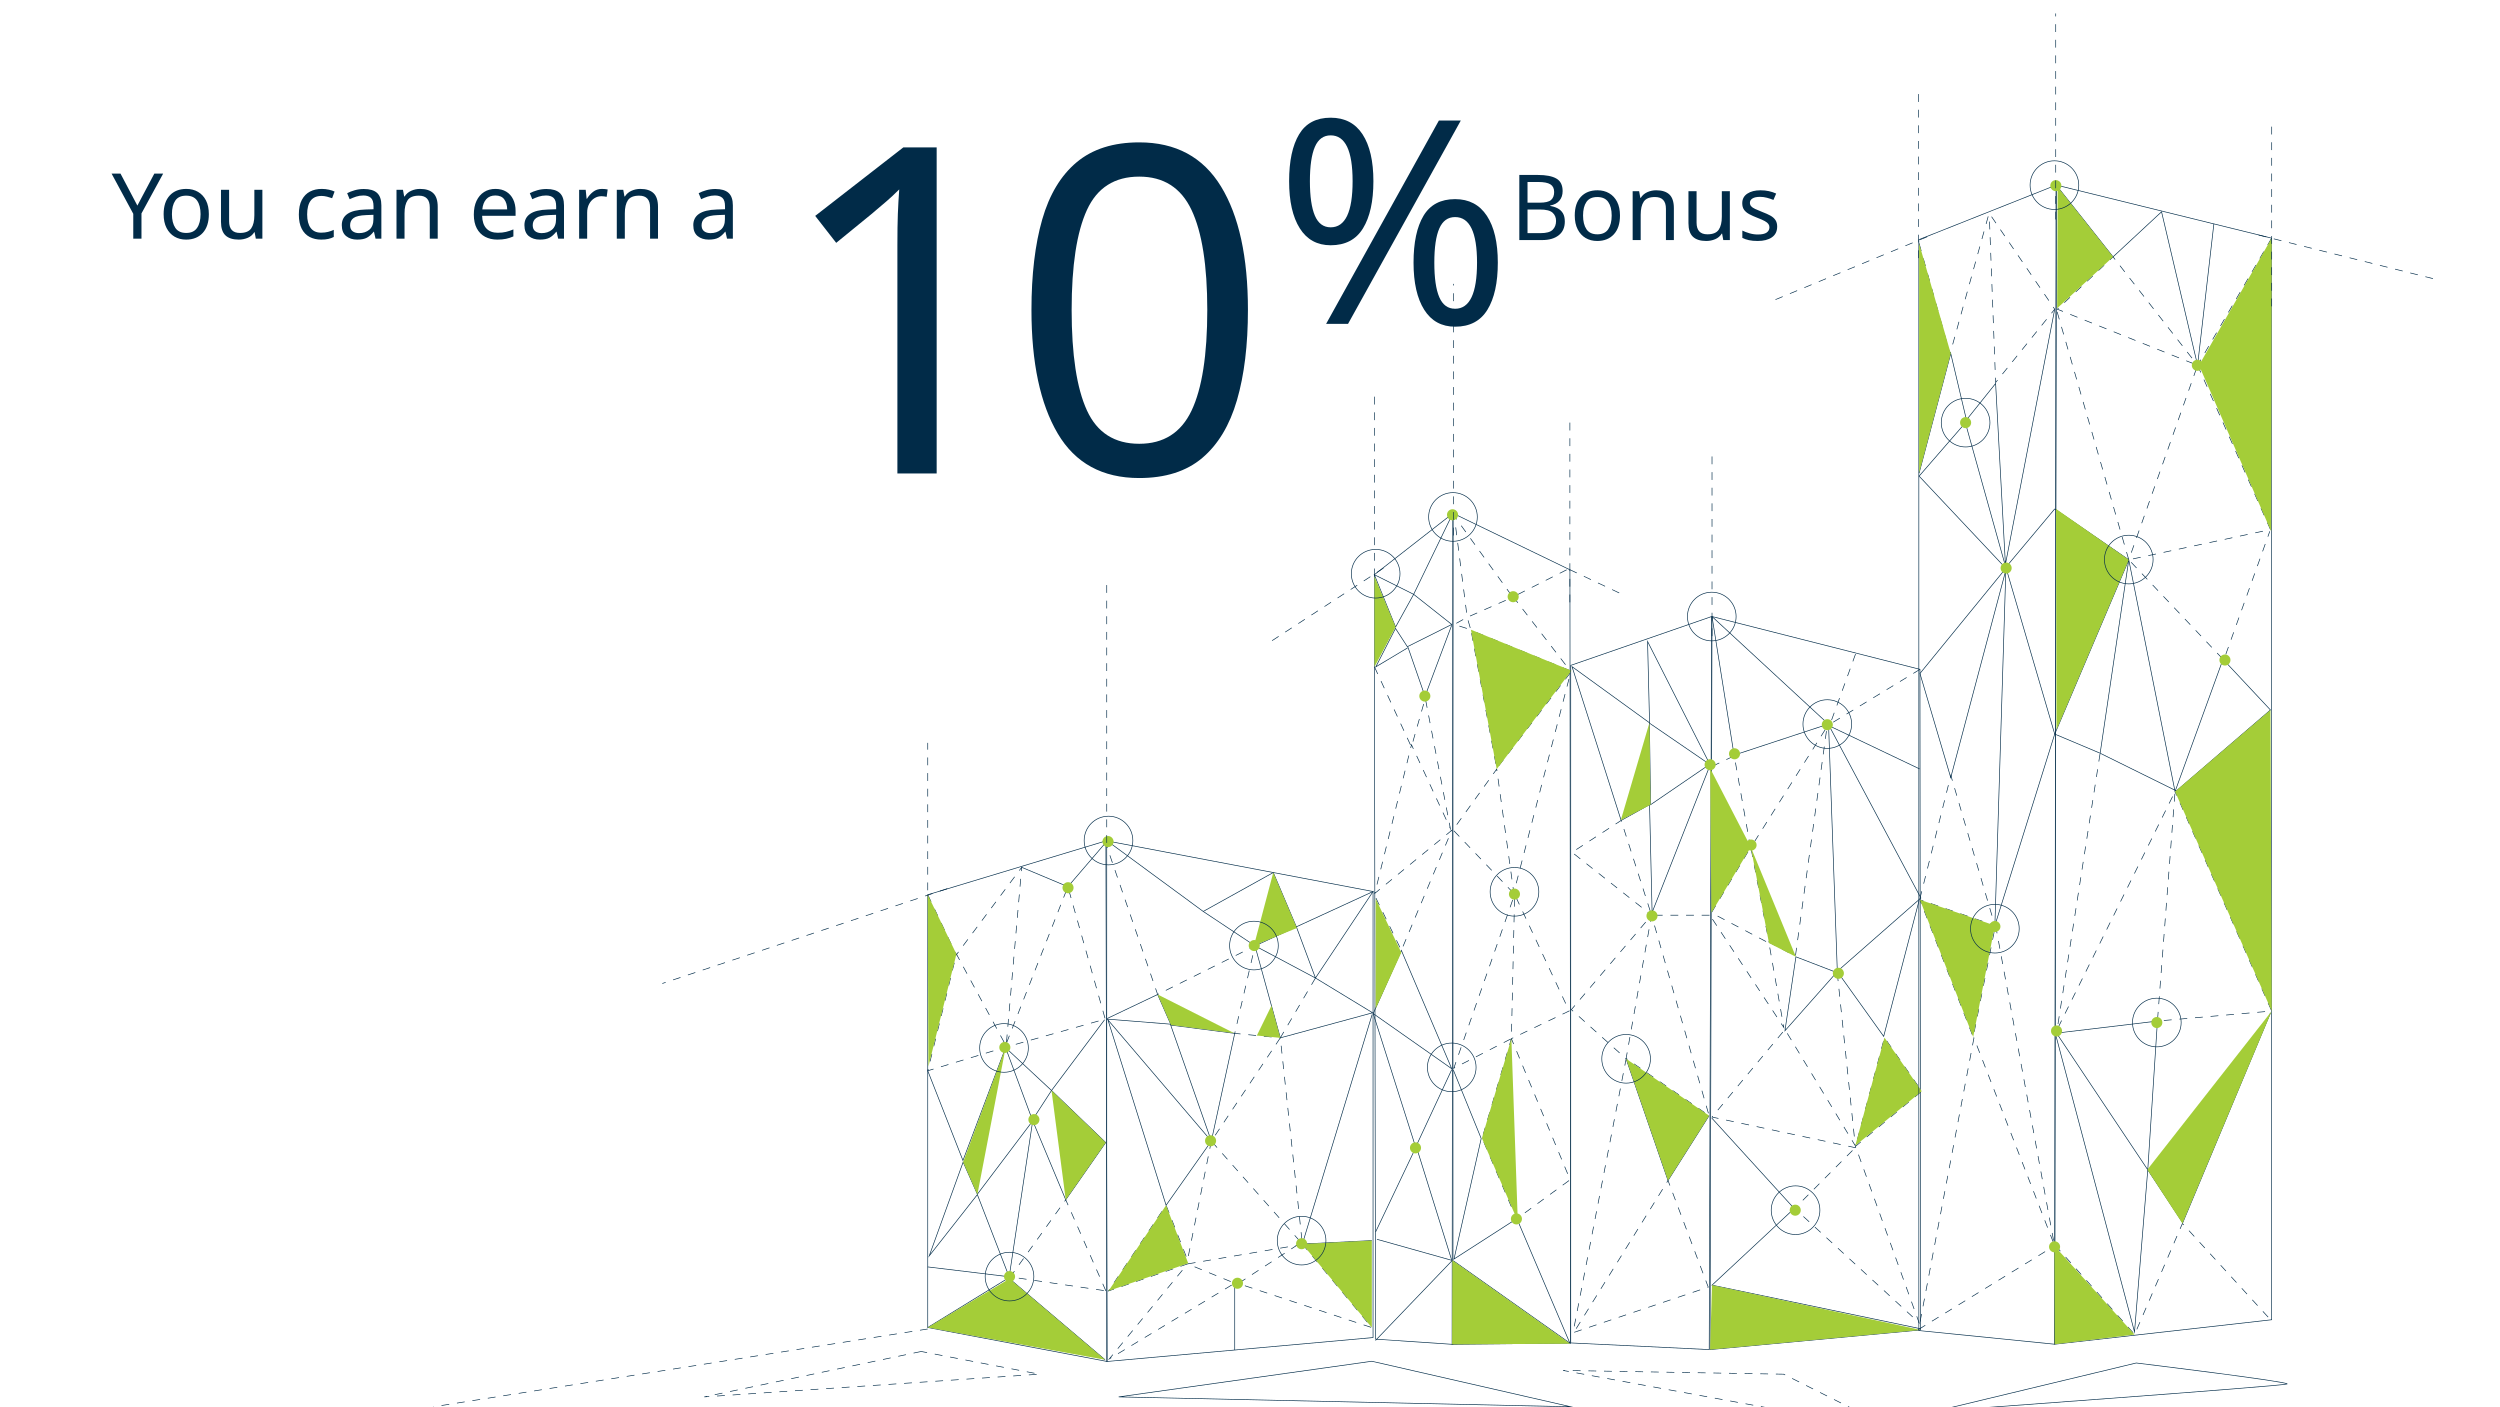
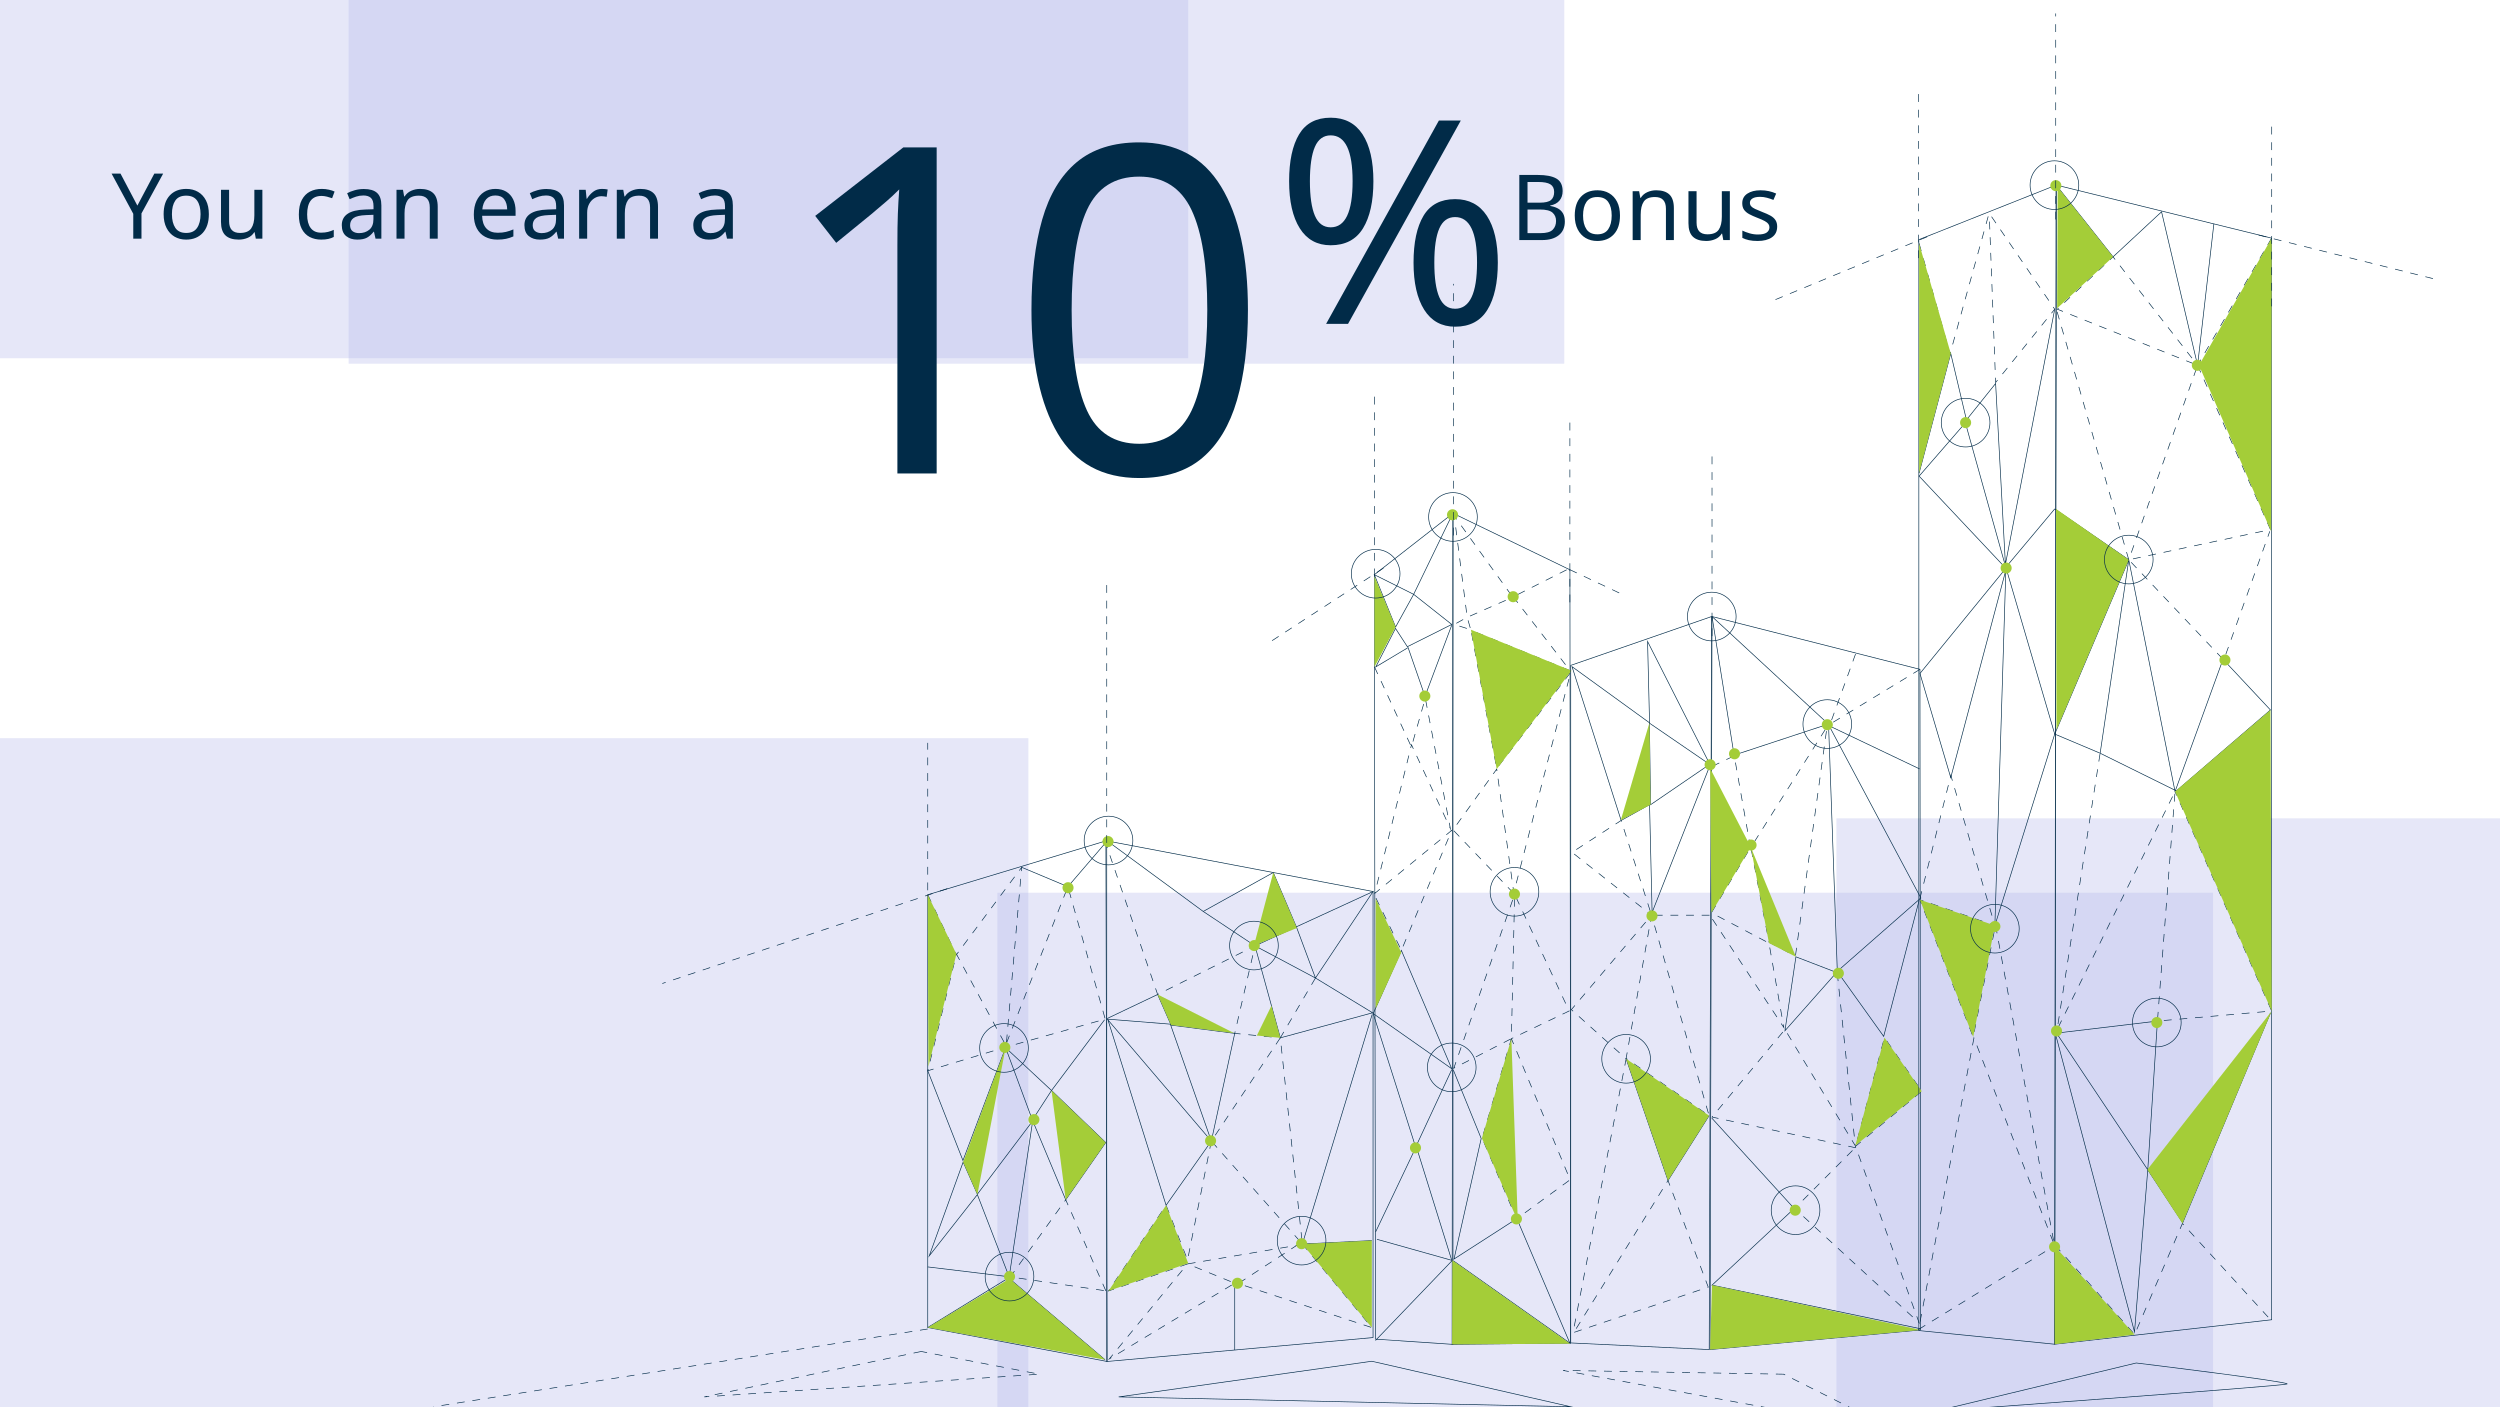
<svg xmlns="http://www.w3.org/2000/svg" xmlns:xlink="http://www.w3.org/1999/xlink" version="1.1" id="barGraphSvg" x="0px" y="0px" width="3840px" height="2160px" viewBox="0 0 3840 2160" enable-background="new 0 0 3840 2160" xml:space="preserve">
  <g id="_x2D_.contentScene-">
+     <g id="_x2D_.contForPoint-" opacity="0.3">
+       <g id="_x2D_.moveElements-_2_">
+         <g>
+           <g>
+             <rect id="_x2D_.contForPointB-_3_" x="2820.7" y="1256.95" opacity="0.33" fill="#0010B9" width="2038.6" height="1112.56" />
+             <rect id="_x2D_.contForPointB-_4_" x="-362.38" y="1133.79" opacity="0.33" fill="#0010B9" width="1941.97" height="1059.83" />
+             <rect id="_x2D_.contForPointB-_2_" x="-332.61" y="-627.31" opacity="0.33" fill="#0010B9" width="2157.7" height="1177.56" />
+             <rect id="_x2D_.contForPointB-_1_" x="1531.94" y="1371.23" opacity="0.33" fill="#0010B9" width="1867.28" height="1019.07" />
+             <rect id="_x2D_.contForPointB-_5_" x="535.42" y="-460.39" opacity="0.33" fill="#0010B9" width="1867.28" height="1019.07" />
+             <rect x="3.04" fill="none" width="3836.96" height="2158.11" />
+           </g>
+         </g>
+       </g>
+     </g>
    <g id="_x2D_.moveElements-">
      <g>
        <g>
          <g>
            <polygon fill="none" stroke="#012B48" stroke-miterlimit="10" points="1425.02,2039.04 1425.02,1374.32 1698.64,1291.59        1700.64,2091.25      " />
            <polygon fill="none" stroke="#012B48" stroke-miterlimit="10" points="2109,1369.38 1699.96,1291.59 1699.96,2091.25        2109,2054.49      " />
            <polyline fill="none" stroke="#012B48" stroke-miterlimit="10" stroke-dasharray="12" points="1425.02,1374.32        1468.81,1466.72 1569.33,1332.19 1545.45,1606.63 1469.06,1465.46 1425.02,1644.7 1543.36,1608.83 1697.64,1565.35        1640.25,1361.95 1543.36,1608.83      " />
            <polyline fill="none" stroke="#012B48" stroke-miterlimit="10" points="1700.64,1291.59 1640.25,1361.95 1569.33,1332.19             " />
            <polyline fill="none" stroke="#012B48" stroke-miterlimit="10" points="1425.02,1644.7 1479.11,1782.57 1544.6,1609.27        1586.25,1721.68 1501.23,1834.27 1479.4,1784.91 1427.3,1929.04 1501.23,1834.91 1550.08,1961.32 1586.25,1721.61        1636.96,1842.87 1698.36,1754.95 1615.13,1675.02 1585.85,1720.19      " />
            <polyline fill="none" stroke="#012B48" stroke-miterlimit="10" points="1544.6,1609.27 1615.13,1675.02 1696.64,1566.35             " />
            <polyline fill="none" stroke="#012B48" stroke-miterlimit="10" stroke-dasharray="12" points="1698.66,1982.86        1636.96,1842.87 1551.83,1961.32 1699.66,1982.86      " />
            <polyline fill="none" stroke="#012B48" stroke-miterlimit="10" points="1425.02,1945.99 1551.6,1961.32 1425.02,2039.04             " />
            <line fill="none" stroke="#012B48" stroke-miterlimit="10" x1="1550.6" y1="1964.11" x2="1697.36" y2="2088.58" />
            <polyline fill="none" stroke="#012B48" stroke-miterlimit="10" points="1700.64,1291.59 1848.12,1399.97 1927.68,1452.83        2109,1369.38 2020.55,1502.23 2108.28,1555.63 1966.55,1594.14 1927.68,1452.83 2020.55,1502.23 1991.94,1425.45        1955.72,1340.23      " />
            <polyline fill="none" stroke="#012B48" stroke-miterlimit="10" stroke-dasharray="12" points="2020.55,1502.23        1966.55,1594.14 1896.55,1587.27 1927.68,1452.83 1778.13,1527.51 1698.65,1295.97      " />
            <polyline fill="none" stroke="#012B48" stroke-miterlimit="10" points="1700.74,1564.35 1778.13,1527.51 1798.81,1574.61        1896.55,1587.27 1860.61,1752.7 1797.66,1573.1 1700.74,1565.35 1860.61,1752.7 1791.11,1851.29 1701.74,1566.35      " />
            <polyline fill="none" stroke="#012B48" stroke-miterlimit="10" stroke-dasharray="12" points="1966.55,1594.14 1860.61,1752.7        2000.42,1910.8 1966.55,1594.14      " />
            <polyline fill="none" stroke="#012B48" stroke-miterlimit="10" points="2107.58,1558.35 2000.42,1910.8 2107.13,1905.51             " />
            <polyline fill="none" stroke="#012B48" stroke-miterlimit="10" stroke-dasharray="12" points="1860.61,1752.7 1824.08,1935.38        1791.11,1851.29 1702.66,1982.86 1824.08,1941.38 1703.96,2087.25 1896.55,1971 1824.08,1941.38 1991.83,1912.86        1901.92,1971.54 2107.13,2039.19 2000.42,1910.8      " />
            <line fill="none" stroke="#012B48" stroke-miterlimit="10" x1="1896.55" y1="2073.58" x2="1896.55" y2="1971" />
            <line fill="none" stroke="#012B48" stroke-miterlimit="10" x1="1955.72" y1="1340.23" x2="1848.12" y2="1399.97" />
          </g>
          <g>
            <polygon fill="#A4CD38" points="1952.96,1544.74 1930.52,1590.6 1966.55,1594.14      " />
            <polygon fill="#A4CD38" points="2107.13,1905.51 2000.42,1910.8 2107.13,2039.19      " />
            <polygon fill="#A4CD38" points="1778.13,1527.51 1798.65,1574.37 1895.69,1586.91      " />
            <polygon fill="#A4CD38" points="1955.72,1340.23 1926.07,1452.37 1991.94,1425.45      " />
            <polygon fill="#A4CD38" points="1791.11,1851.29 1702.66,1982.86 1825.08,1940.38      " />
            <polygon fill="#A4CD38" points="1550.6,1964.11 1425.02,2039.04 1697.36,2088.58      " />
            <polygon fill="#A4CD38" points="1615.13,1675.02 1636.96,1842.87 1698.36,1754.95      " />
            <polygon fill="#A4CD38" points="1544.6,1609.27 1479.4,1784.91 1501.23,1834.91      " />
            <polygon fill="#A4CD38" points="1425.02,1374.32 1426.02,1638.27 1469.06,1465.46      " />
          </g>
          <g>
            <circle fill="#A4CD38" cx="1926.52" cy="1452.37" r="8.5" />
            <circle fill="#A4CD38" cx="1859.44" cy="1752.24" r="8.5" />
            <circle fill="#A4CD38" cx="1543.43" cy="1608.82" r="8.5" />
            <circle fill="#A4CD38" cx="1588.1" cy="1719.76" r="8.5" />
            <circle fill="#A4CD38" cx="1640.5" cy="1363.53" r="8.5" />
            <circle fill="#A4CD38" cx="1701.9" cy="1292.64" r="8.5" />
            <circle fill="#A4CD38" cx="1999.26" cy="1910.35" r="8.5" />
            <circle fill="#A4CD38" cx="1900.76" cy="1971.08" r="8.5" />
            <circle fill="#A4CD38" cx="1550.66" cy="1960.86" r="8.5" />
            <g>
              <defs>
                <path id="SVGID_1_" d="M1700.46,1294.63h-1v-12h1V1294.63z M1700.46,1270.63h-1v-12h1V1270.63z M1700.46,1246.63h-1v-12h1         V1246.63z M1700.46,1222.63h-1v-12h1V1222.63z M1700.46,1198.63h-1v-12h1V1198.63z M1700.46,1174.63h-1v-12h1V1174.63z          M1700.46,1150.63h-1v-12h1V1150.63z M1700.46,1126.63h-1v-12h1V1126.63z M1700.46,1102.63h-1v-12h1V1102.63z          M1700.46,1078.63h-1v-12h1V1078.63z M1700.46,1054.63h-1v-12h1V1054.63z M1700.46,1030.63h-1v-12h1V1030.63z          M1700.46,1006.63h-1v-12h1V1006.63z M1700.46,982.63h-1v-12h1V982.63z M1700.46,958.63h-1v-12h1V958.63z M1700.46,934.63h-1         v-12h1V934.63z M1700.46,910.63h-1v-12h1V910.63z" />
              </defs>
              <clipPath id="SVGID_2_">
                <use xlink:href="#SVGID_1_" overflow="visible" />
              </clipPath>
              <line id="_x2D_.elLine-_12_" clip-path="url(#SVGID_2_)" fill="none" stroke="#012B48" stroke-width="3" stroke-miterlimit="10" stroke-dasharray="12" x1="1699.96" y1="1294.63" x2="1699.96" y2="898.19" />
            </g>
            <g>
              <defs>
                <path id="SVGID_3_" d="M1017.46,1511.12l-0.32-0.95l5.17-1.72l0.32,0.95L1017.46,1511.12z M1034.01,1505.61l-0.32-0.95         l11.39-3.79l0.32,0.95L1034.01,1505.61z M1056.78,1498.03l-0.32-0.95l11.39-3.79l0.32,0.95L1056.78,1498.03z          M1079.55,1490.45l-0.32-0.95l11.39-3.79l0.32,0.95L1079.55,1490.45z M1102.32,1482.87l-0.32-0.95l11.39-3.79l0.32,0.95         L1102.32,1482.87z M1125.1,1475.29l-0.32-0.95l11.39-3.79l0.32,0.95L1125.1,1475.29z M1147.87,1467.71l-0.32-0.95l11.39-3.79         l0.32,0.95L1147.87,1467.71z M1170.64,1460.13l-0.32-0.95l11.39-3.79l0.32,0.95L1170.64,1460.13z M1193.41,1452.55         l-0.32-0.95l11.39-3.79l0.32,0.95L1193.41,1452.55z M1216.18,1444.97l-0.32-0.95l11.39-3.79l0.32,0.95L1216.18,1444.97z          M1238.95,1437.39l-0.32-0.95l11.39-3.79l0.32,0.95L1238.95,1437.39z M1261.73,1429.81l-0.32-0.95l11.39-3.79l0.32,0.95         L1261.73,1429.81z M1284.5,1422.23l-0.32-0.95l11.39-3.79l0.32,0.95L1284.5,1422.23z M1307.27,1414.65l-0.32-0.95l11.39-3.79         l0.32,0.95L1307.27,1414.65z M1330.04,1407.07l-0.32-0.95l11.39-3.79l0.32,0.95L1330.04,1407.07z M1352.81,1399.49         l-0.32-0.95l11.39-3.79l0.32,0.95L1352.81,1399.49z M1375.58,1391.91l-0.32-0.95l11.39-3.79l0.32,0.95L1375.58,1391.91z          M1398.35,1384.33l-0.32-0.95l11.39-3.79l0.32,0.95L1398.35,1384.33z M1421.13,1376.75l-0.32-0.95l11.39-3.79l0.32,0.95         L1421.13,1376.75z M1443.9,1369.17l-0.32-0.95l11.39-3.79l0.32,0.95L1443.9,1369.17z" />
              </defs>
              <clipPath id="SVGID_4_">
                <use xlink:href="#SVGID_3_" overflow="visible" />
              </clipPath>
              <line id="_x2D_.elLine-_13_" clip-path="url(#SVGID_4_)" fill="none" stroke="#012B48" stroke-width="3" stroke-miterlimit="10" stroke-dasharray="12" x1="1455.13" y1="1364.9" x2="1017.3" y2="1510.64" />
            </g>
            <g>
              <defs>
                <path id="SVGID_5_" d="M1425.52,1367.47h-1v-12h1V1367.47z M1425.52,1343.47h-1v-12h1V1343.47z M1425.52,1319.47h-1v-12h1         V1319.47z M1425.52,1295.47h-1v-12h1V1295.47z M1425.52,1271.47h-1v-12h1V1271.47z M1425.52,1247.47h-1v-12h1V1247.47z          M1425.52,1223.47h-1v-12h1V1223.47z M1425.52,1199.47h-1v-12h1V1199.47z M1425.52,1175.47h-1v-12h1V1175.47z          M1425.52,1151.47h-1v-10.45h1V1151.47z" />
              </defs>
              <clipPath id="SVGID_6_">
                <use xlink:href="#SVGID_5_" overflow="visible" />
              </clipPath>
              <line id="_x2D_.elLine-_31_" clip-path="url(#SVGID_6_)" fill="none" stroke="#012B48" stroke-width="3" stroke-miterlimit="10" stroke-dasharray="12" x1="1425.02" y1="1367.47" x2="1425.02" y2="1141.02" />
            </g>
          </g>
          <g>
            <circle id="_x2D_.elCircle-_6_" fill="none" stroke="#012B48" stroke-miterlimit="10" cx="1702.66" cy="1291.07" r="37.37" />
            <circle id="_x2D_.elCircle-_5_" fill="none" stroke="#012B48" stroke-miterlimit="10" cx="1542.16" cy="1609.66" r="37.37" />
            <circle id="_x2D_.elCircle-_4_" fill="none" stroke="#012B48" stroke-miterlimit="10" cx="1550.6" cy="1960.86" r="37.37" />
            <circle id="_x2D_.elCircle-_3_" fill="none" stroke="#012B48" stroke-miterlimit="10" cx="1999.26" cy="1905.6" r="37.37" />
            <circle id="_x2D_.elCircle-" fill="none" stroke="#012B48" stroke-miterlimit="10" cx="1926.07" cy="1452.37" r="37.37" />
          </g>
          <rect fill="none" width="3840" height="2160" />
        </g>
      </g>
      <g>
        <g>
          <g>
            <polygon fill="none" stroke="#012B48" stroke-miterlimit="10" points="2110.96,882.73 2112.77,2056.95 2231.77,2064.95        2231.77,788.41      " />
            <polygon fill="none" stroke="#012B48" stroke-miterlimit="10" points="2411.41,875.2 2231.77,788.41 2230.43,2064.95        2412.54,2062.95      " />
            <polyline fill="none" stroke="#012B48" stroke-miterlimit="10" points="2228.88,794.06 2171.37,912.9 2110.96,882.73        2143.6,963.16 2171.37,912.9 2229.88,959.16 2161.69,993.33 2143.45,965.2 2113.18,1024.35 2162.83,994.67 2188.81,1069.56        2229.88,960.16      " />
            <polyline fill="none" stroke="#012B48" stroke-miterlimit="10" stroke-dasharray="12" points="2111.18,1024.35        2167.92,1147.29 2189.25,1072.52 2227.77,1272.66 2168.04,1143.92 2111.7,1372.18 2229.88,1275.41 2152.49,1459.8        2111.72,1375.93      " />
            <polyline fill="none" stroke="#012B48" stroke-miterlimit="10" points="2109.24,1556.86 2152.49,1459.8 2229.88,1641.58        2109.24,1556.86 2174.45,1761.97 2229.88,1642.92      " />
            <polyline fill="none" stroke="#012B48" stroke-miterlimit="10" points="2113.03,1892.05 2175.37,1761.01 2229.88,1935.86        2115.03,1903.58      " />
            <line fill="none" stroke="#012B48" stroke-miterlimit="10" x1="2230.88" y1="1935.86" x2="2112.77" y2="2058.95" />
            <polyline fill="none" stroke="#012B48" stroke-miterlimit="10" stroke-dasharray="12" points="2406.41,875.2 2323.48,917.05        2233.76,792.56 2253.6,948.2 2324.48,916.95 2411.73,1030.2 2259.34,968.05 2253.6,948.2 2233.66,959.16 2259.34,967.24        2298.96,1180.26 2412.54,1032.7 2325.2,1371.33 2298.96,1181.35 2231.77,1274.66 2326.48,1373.73 2233.07,1640.73        2321.48,1595.37 2326.48,1373.73 2410.26,1552.86 2321.48,1595.37 2411.73,1812.07 2329.43,1872.26 2276.58,1748.18        2321.48,1595.37      " />
            <polyline fill="none" stroke="#012B48" stroke-miterlimit="10" points="2232.37,1643.65 2275.13,1748.73 2233.37,1933.86        2329.88,1871.78 2411.34,2063.09 2232.77,1936.86      " />
          </g>
          <g>
            <polygon fill="#A4CD38" points="2413.73,1030.2 2259.34,967.24 2298.96,1181.35      " />
            <polygon fill="#A4CD38" points="2143.6,963.16 2111.18,885.31 2111.18,1024.35      " />
            <polygon fill="#A4CD38" points="2152.45,1463.12 2113.03,1380.27 2113.03,1549.32      " />
            <polygon fill="#A4CD38" points="2321.48,1595.37 2276.17,1748.29 2331.34,1875.71      " />
            <polygon fill="#A4CD38" points="2411.73,2063.95 2230.88,1935.86 2230.43,2064.95      " />
          </g>
          <g>
            <circle fill="#A4CD38" cx="2326.23" cy="1373.33" r="8.5" />
            <circle fill="#A4CD38" cx="2188.56" cy="1069.16" r="8.5" />
            <circle fill="#A4CD38" cx="2231.08" cy="790.7" r="8.5" />
            <circle fill="#A4CD38" cx="2324.23" cy="916.54" r="8.5" />
            <circle fill="#A4CD38" cx="2174.2" cy="1763.12" r="8.5" />
            <circle fill="#A4CD38" cx="2329.23" cy="1872.26" r="8.5" />
            <g>
              <defs>
                <path id="SVGID_7_" d="M2111.68,885.31h-1v-12h1V885.31z M2111.68,861.31h-1v-12h1V861.31z M2111.68,837.31h-1v-12h1V837.31z          M2111.68,813.31h-1v-12h1V813.31z M2111.68,789.31h-1v-12h1V789.31z M2111.68,765.31h-1v-12h1V765.31z M2111.68,741.31h-1         v-12h1V741.31z M2111.68,717.31h-1v-12h1V717.31z M2111.68,693.31h-1v-12h1V693.31z M2111.68,669.31h-1v-12h1V669.31z          M2111.68,645.31h-1v-12h1V645.31z M2111.68,621.31h-1v-12h1V621.31z" />
              </defs>
              <clipPath id="SVGID_8_">
                <use xlink:href="#SVGID_7_" overflow="visible" />
              </clipPath>
              <g clip-path="url(#SVGID_8_)">
                <line id="_x2D_.elLine-_32_" fill="none" stroke="#012B48" stroke-width="3" stroke-miterlimit="10" x1="2111.18" y1="885.31" x2="2111.18" y2="598.86" />
              </g>
            </g>
            <g>
              <defs>
                <path id="SVGID_9_" d="M2232.87,822.5h-1v-12h1V822.5z M2232.87,798.5h-1v-12h1V798.5z M2232.87,774.5h-1v-12h1V774.5z          M2232.87,750.5h-1v-12h1V750.5z M2232.87,726.5h-1v-12h1V726.5z M2232.87,702.5h-1v-12h1V702.5z M2232.87,678.5h-1v-12h1         V678.5z M2232.87,654.5h-1v-12h1V654.5z M2232.87,630.5h-1v-12h1V630.5z M2232.87,606.5h-1v-12h1V606.5z M2232.87,582.5h-1         v-12h1V582.5z M2232.87,558.5h-1v-12h1V558.5z M2232.87,534.5h-1v-12h1V534.5z M2232.87,510.5h-1v-12h1V510.5z          M2232.87,486.5h-1v-12h1V486.5z M2232.87,462.5h-1v-12h1V462.5z M2232.87,438.5h-1v-2.45h1V438.5z" />
              </defs>
              <clipPath id="SVGID_10_">
                <use xlink:href="#SVGID_9_" overflow="visible" />
              </clipPath>
              <g clip-path="url(#SVGID_10_)">
                <line id="_x2D_.elLine-_29_" fill="none" stroke="#012B48" stroke-width="3" stroke-miterlimit="10" x1="2232.37" y1="822.5" x2="2232.37" y2="436.05" />
              </g>
            </g>
            <g>
              <defs>
                <path id="SVGID_11_" d="M1954.24,984.42l-0.54-0.84l10.06-6.55l0.54,0.84L1954.24,984.42z M1974.35,971.33l-0.54-0.84         l10.06-6.55l0.54,0.84L1974.35,971.33z M1994.46,958.23l-0.54-0.84l10.06-6.55l0.54,0.84L1994.46,958.23z M2014.57,945.13         l-0.54-0.84l10.06-6.55l0.54,0.84L2014.57,945.13z M2034.69,932.04l-0.54-0.84l10.06-6.55l0.54,0.84L2034.69,932.04z          M2054.8,918.94l-0.54-0.84l10.06-6.55l0.54,0.84L2054.8,918.94z M2074.91,905.85l-0.54-0.84l10.06-6.55l0.54,0.84         L2074.91,905.85z M2095.02,892.75l-0.54-0.84l10.06-6.55l0.54,0.84L2095.02,892.75z M2115.13,879.66l-0.54-0.84l10.06-6.55         l0.54,0.84L2115.13,879.66z" />
              </defs>
              <clipPath id="SVGID_12_">
                <use xlink:href="#SVGID_11_" overflow="visible" />
              </clipPath>
              <g clip-path="url(#SVGID_12_)">
                <line id="_x2D_.elLine-_10_" fill="none" stroke="#012B48" stroke-width="3" stroke-miterlimit="10" x1="2124.92" y1="872.69" x2="1944.28" y2="990.31" />
              </g>
            </g>
            <g>
              <defs>
                <path id="SVGID_13_" d="M2411.84,925.15h-1v-12h1V925.15z M2411.84,901.15h-1v-12h1V901.15z M2411.84,877.15h-1v-12h1V877.15         z M2411.84,853.15h-1v-12h1V853.15z M2411.84,829.15h-1v-12h1V829.15z M2411.84,805.15h-1v-12h1V805.15z M2411.84,781.15h-1         v-12h1V781.15z M2411.84,757.15h-1v-12h1V757.15z M2411.84,733.15h-1v-12h1V733.15z M2411.84,709.15h-1v-12h1V709.15z          M2411.84,685.15h-1v-12h1V685.15z M2411.84,661.15h-1v-12h1V661.15z" />
              </defs>
              <clipPath id="SVGID_14_">
                <use xlink:href="#SVGID_13_" overflow="visible" />
              </clipPath>
              <g clip-path="url(#SVGID_14_)">
                <line id="_x2D_.elLine-_19_" fill="none" stroke="#012B48" stroke-width="3" stroke-miterlimit="10" x1="2411.34" y1="925.15" x2="2411.34" y2="638.7" />
              </g>
            </g>
            <g>
              <defs>
                <path id="SVGID_15_" d="M2486.87,911.2l-10.86-5.11l0.43-0.9l10.86,5.11L2486.87,911.2z M2465.16,900.97l-10.86-5.11         l0.43-0.9l10.86,5.11L2465.16,900.97z M2443.45,890.74l-10.86-5.11l0.43-0.9l10.86,5.11L2443.45,890.74z M2421.73,880.52         l-10.86-5.11l0.43-0.9l10.86,5.11L2421.73,880.52z" />
              </defs>
              <clipPath id="SVGID_16_">
                <use xlink:href="#SVGID_15_" overflow="visible" />
              </clipPath>
              <g clip-path="url(#SVGID_16_)">
                <line id="_x2D_.elLine-_6_" fill="none" stroke="#012B48" stroke-width="3" stroke-miterlimit="10" x1="2487.09" y1="910.74" x2="2401.41" y2="870.39" />
              </g>
            </g>
          </g>
          <g>
            <circle id="_x2D_.elCircle-_8_" fill="none" stroke="#012B48" stroke-miterlimit="10" cx="2326.23" cy="1369.82" r="37.37" />
            <circle id="_x2D_.elCircle-_7_" fill="none" stroke="#012B48" stroke-miterlimit="10" cx="2229.88" cy="1639.5" r="37.37" />
            <circle id="_x2D_.elCircle-_2_" fill="none" stroke="#012B48" stroke-miterlimit="10" cx="2231.77" cy="794.06" r="37.37" />
            <circle id="_x2D_.elCircle-_1_" fill="none" stroke="#012B48" stroke-miterlimit="10" cx="2113.03" cy="881.25" r="37.37" />
          </g>
          <rect fill="none" width="3840" height="2160" />
        </g>
      </g>
      <g>
        <g>
          <g>
            <polygon fill="none" stroke="#012B48" stroke-miterlimit="10" points="2412.66,1022 2629,947 2625.34,2072.96 2412.66,2062.74             " />
            <polygon fill="none" stroke="#012B48" stroke-miterlimit="10" points="2949.05,1028.13 2629.66,947 2626.66,2072.96        2950.05,2042.79      " />
            <polyline fill="none" stroke="#012B48" stroke-miterlimit="10" points="2626.11,1173.56 2530.66,985.3 2533.73,1110.85        2625.98,1174.06 2535.26,1236.04 2533.54,1110.17 2414.66,1024 2490.07,1260.21 2533.73,1235.87 2537.62,1401.49        2626.11,1176.68      " />
            <polyline fill="none" stroke="#012B48" stroke-miterlimit="10" stroke-dasharray="12" points="2625.81,1405.74        2536.79,1405.74 2490.07,1260.21 2414.66,1309.16 2536.79,1405.74 2625.16,1713.66 2497.73,1625.74 2536.79,1405.74        2413.6,1550.81 2497.73,1626.34 2416.14,2047.03 2623.87,1977.03 2562.07,1813.23 2417.14,2047.03      " />
            <polyline fill="none" stroke="#012B48" stroke-miterlimit="10" points="2625.16,1713.66 2562.07,1813.23 2497.73,1626.34             " />
            <polyline fill="none" stroke="#012B48" stroke-miterlimit="10" points="2629.66,947 2663.56,1159.87 2808.32,1112.17        2629.66,947      " />
            <polyline fill="none" stroke="#012B48" stroke-miterlimit="10" stroke-dasharray="12" points="2949.05,1028.13        2811.07,1112.17 2850.54,1003.36      " />
            <polyline fill="none" stroke="#012B48" stroke-miterlimit="10" stroke-dasharray="12" points="2629.98,1177.06        2663.81,1160.91 2688.83,1302.34 2806.32,1116.25 2757.77,1468.59 2717.15,1447.1 2689.24,1301.13 2628.66,1402.04        2717.15,1448.59 2739.94,1578.23 2628.13,1408.48      " />
            <polyline fill="none" stroke="#012B48" stroke-miterlimit="10" points="2948.45,1181.06 2809.52,1114.81 2950.45,1379.32        2822.11,1491.91 2808.72,1114.81      " />
            <polyline fill="none" stroke="#012B48" stroke-miterlimit="10" points="2822.52,1494.32 2758.52,1469.68 2741.69,1583.23        2822.11,1492.4 2893.34,1591.87 2947.75,1383.08      " />
            <polyline fill="none" stroke="#012B48" stroke-miterlimit="10" stroke-dasharray="12" points="2822.11,1494.98        2849.69,1759.81 2741.69,1581.32 2629.66,1715.79 2849.69,1762.81 2894.49,1593.76 2951.75,1676.08 2850.03,1760.76        2947.75,2031.91 2756.62,1856.23 2849.69,1762.81      " />
            <polyline fill="none" stroke="#012B48" stroke-miterlimit="10" points="2629.28,1717.34 2755.88,1856.28 2629.66,1973.99        2949.75,2040.91      " />
          </g>
          <g>
            <polygon fill="#A4CD38" points="2625.16,1713.66 2497.73,1626.34 2562.07,1813.23      " />
            <polygon fill="#A4CD38" points="2535.26,1236.04 2533.54,1110.17 2489.6,1259.75      " />
            <polygon fill="#A4CD38" points="2758.52,1469.68 2689.24,1301.13 2717.15,1448.59      " />
            <polygon fill="#A4CD38" points="2689.24,1301.13 2626.77,1180.15 2628.66,1402.04      " />
            <polygon fill="#A4CD38" points="2951.75,1676.08 2894.49,1593.76 2849.69,1759.81      " />
            <polygon fill="#A4CD38" points="2950.05,2042.79 2629.66,1973.99 2626.66,2072.96      " />
          </g>
          <g>
            <circle fill="#A4CD38" cx="2806.73" cy="1113.15" r="8.5" />
            <circle fill="#A4CD38" cx="2823.73" cy="1494.98" r="8.5" />
            <circle fill="#A4CD38" cx="2757.49" cy="1858.85" r="8.5" />
            <circle fill="#A4CD38" cx="2689.64" cy="1298.02" r="8.5" />
            <circle fill="#A4CD38" cx="2664.22" cy="1157.81" r="8.5" />
            <circle fill="#A4CD38" cx="2626.77" cy="1174.62" r="8.5" />
            <circle fill="#A4CD38" cx="2537.45" cy="1406.8" r="8.5" />
            <g>
              <defs>
                <path id="SVGID_17_" d="M2630.16,977.15h-1v-12h1V977.15z M2630.16,953.15h-1v-12h1V953.15z M2630.16,929.15h-1v-12h1V929.15         z M2630.16,905.15h-1v-12h1V905.15z M2630.16,881.15h-1v-12h1V881.15z M2630.16,857.15h-1v-12h1V857.15z M2630.16,833.15h-1         v-12h1V833.15z M2630.16,809.15h-1v-12h1V809.15z M2630.16,785.15h-1v-12h1V785.15z M2630.16,761.15h-1v-12h1V761.15z          M2630.16,737.15h-1v-12h1V737.15z M2630.16,713.15h-1v-12h1V713.15z" />
              </defs>
              <clipPath id="SVGID_18_">
                <use xlink:href="#SVGID_17_" overflow="visible" />
              </clipPath>
              <g clip-path="url(#SVGID_18_)">
                <line id="_x2D_.elLine-_3_" fill="none" stroke="#012B48" stroke-width="3" stroke-miterlimit="10" stroke-dasharray="12" x1="2629.66" y1="977.15" x2="2629.66" y2="690.7" />
              </g>
            </g>
          </g>
          <g>
            <circle id="_x2D_.elCircle-_12_" fill="none" stroke="#012B48" stroke-miterlimit="10" cx="2806.73" cy="1112.17" r="37.37" />
            <circle id="_x2D_.elCircle-_11_" fill="none" stroke="#012B48" stroke-miterlimit="10" cx="2629.28" cy="947" r="37.37" />
            <circle id="_x2D_.elCircle-_10_" fill="none" stroke="#012B48" stroke-miterlimit="10" cx="2497.73" cy="1626.34" r="37.37" />
            <circle id="_x2D_.elCircle-_9_" fill="none" stroke="#012B48" stroke-miterlimit="10" cx="2757.98" cy="1858.85" r="37.37" />
          </g>
          <rect fill="none" width="3840" height="2160" />
        </g>
      </g>
      <g>
        <g>
          <g>
            <polygon fill="none" stroke="#012B48" stroke-miterlimit="10" points="2947.34,368.09 3158.04,284.36 3156.04,2064.73        2947.34,2043.77      " />
            <polygon fill="none" stroke="#012B48" stroke-miterlimit="10" points="3158.72,284.36 3489.23,365.79 3489.23,2027.15        3156.04,2064.73      " />
            <polyline fill="none" stroke="#012B48" stroke-miterlimit="10" stroke-dasharray="12" points="2947.74,373.83 2995.19,543.88        3055.28,327.3 3156.04,474.94 3065.27,587.53 3055.53,330.17      " />
            <polyline fill="none" stroke="#012B48" stroke-miterlimit="10" points="2947.74,726.66 2996.34,542.92 3020.47,644.98        3065.27,589.02 3080.47,869.98 3018.82,649.44 2947.74,731.34 3079.47,871.32 3156.04,474.94      " />
            <polyline fill="none" stroke="#012B48" stroke-miterlimit="10" points="3156.04,781.71 3080.96,871.32 3156.04,1127.53        3064.13,1421.66 3081.06,872.81 2949.04,1034.47 2996.34,1194.38 3081.02,875.64      " />
            <polyline fill="none" stroke="#012B48" stroke-miterlimit="10" stroke-dasharray="12" points="2948.92,1380.59        2996.49,1190.96 3064.13,1421.66 2949.04,1382.07 3030.81,1592.85 3065.13,1420.85 3155.59,1912.58 3031.96,1594.34        2947.04,2041.9 3155.59,1913.7      " />
            <polyline fill="none" stroke="#012B48" stroke-miterlimit="10" points="3160.56,287.14 3245.66,394.51 3320.15,325.3        3375.49,561.11 3400.51,343.8      " />
            <polyline fill="none" stroke="#012B48" stroke-miterlimit="10" stroke-dasharray="12" points="3489.23,365.79 3375.49,561.11        3245.66,394.51 3160.04,474.94 3375.49,561.11 3269.79,859.83 3158.92,476.07      " />
            <polyline fill="none" stroke="#012B48" stroke-miterlimit="10" stroke-dasharray="12" points="3375.49,561.11 3487.49,813.43        3269.79,859.83 3415.7,1013.79 3486.4,816.07      " />
            <polyline fill="none" stroke="#012B48" stroke-miterlimit="10" points="3156.04,781.71 3269.79,859.83 3156.04,1127.53        3225.83,1156.96 3269.79,859.83 3340.87,1215.81 3414.55,1012.68 3487.4,1090.51 3342.87,1214.81 3225.83,1156.96      " />
            <polyline fill="none" stroke="#012B48" stroke-miterlimit="10" stroke-dasharray="12" points="3225.64,1157.85        3159.76,1581.34 3340.87,1215.81 3313.83,1568.34 3489.34,1552.96 3340.87,1215.81      " />
            <polyline fill="none" stroke="#012B48" stroke-miterlimit="10" points="3313.83,1568.34 3158.76,1586.85 3298.98,1796.83        3313.83,1568.34      " />
            <polyline fill="none" stroke="#012B48" stroke-miterlimit="10" points="3487.46,1555.85 3352.66,1878.11 3298.98,1796.83        3278.63,2045.9 3157.4,1588.85      " />
            <polyline fill="none" stroke="#012B48" stroke-miterlimit="10" stroke-dasharray="12" points="3156.76,1912.85        3278.77,2049.76 3352.19,1879.28 3487.46,2027.02      " />
          </g>
          <g>
            <polygon fill="#A4CD38" points="3064.13,1421.66 2949.04,1382.07 3030.81,1592.85      " />
            <polygon fill="#A4CD38" points="3245.66,394.51 3160.56,287.14 3159.76,473.53      " />
            <polygon fill="#A4CD38" points="3489.34,1552.96 3487.4,1090.51 3340.87,1215.81      " />
            <polygon fill="#A4CD38" points="3158.76,1121.13 3269.79,859.83 3158.04,781.71      " />
            <polygon fill="#A4CD38" points="3352.19,1879.28 3489.34,1552.96 3298.32,1796.52      " />
            <polygon fill="#A4CD38" points="3156.04,2064.73 3278.63,2049.9 3155.59,1913.7      " />
            <polygon fill="#A4CD38" points="2947.74,726.66 2996.34,542.92 2947.74,373.83      " />
            <polygon fill="#A4CD38" points="3488.4,816.07 3489.23,365.79 3377.64,561.11      " />
            <circle fill="#A4CD38" cx="3081.42" cy="872.53" r="8.5" />
            <circle fill="#A4CD38" cx="3157.76" cy="285.14" r="8.5" />
            <circle fill="#A4CD38" cx="3019.18" cy="649.16" r="8.5" />
            <circle fill="#A4CD38" cx="3375.14" cy="561.11" r="8.5" />
            <circle fill="#A4CD38" cx="3158.82" cy="1583.6" r="8.5" />
            <circle fill="#A4CD38" cx="3064.18" cy="1423.11" r="8.5" />
            <circle fill="#A4CD38" cx="3312.88" cy="1570.6" r="8.5" />
            <circle fill="#A4CD38" cx="3155.82" cy="1915.11" r="8.5" />
            <circle fill="#A4CD38" cx="3417.51" cy="1013.79" r="8.5" />
          </g>
          <g>
            <g>
              <defs>
                <path id="SVGID_19_" d="M2947.54,396.53h-1v-12h1V396.53z M2947.54,372.53h-1v-12h1V372.53z M2947.54,348.53h-1v-12h1V348.53         z M2947.54,324.53h-1v-12h1V324.53z M2947.54,300.53h-1v-12h1V300.53z M2947.54,276.53h-1v-12h1V276.53z M2947.54,252.53h-1         v-12h1V252.53z M2947.54,228.53h-1v-12h1V228.53z M2947.54,204.53h-1v-12h1V204.53z M2947.54,180.53h-1v-12h1V180.53z          M2947.54,156.53h-1v-12h1V156.53z" />
              </defs>
              <clipPath id="SVGID_20_">
                <use xlink:href="#SVGID_19_" overflow="visible" />
              </clipPath>
              <g clip-path="url(#SVGID_20_)">
                <line id="_x2D_.elLine-_26_" fill="none" stroke="#012B48" stroke-width="4" stroke-miterlimit="10" stroke-dasharray="12" x1="2947.04" y1="396.53" x2="2947.04" y2="141.08" />
              </g>
            </g>
            <g>
              <defs>
                <path id="SVGID_21_" d="M2727.31,460.64l-0.38-0.92l11.09-4.59l0.38,0.92L2727.31,460.64z M2749.48,451.46l-0.38-0.92         l11.09-4.59l0.38,0.92L2749.48,451.46z M2771.66,442.28l-0.38-0.92l11.09-4.59l0.38,0.92L2771.66,442.28z M2793.83,433.09         l-0.38-0.92l11.09-4.59l0.38,0.92L2793.83,433.09z M2816,423.91l-0.38-0.92l11.09-4.59l0.38,0.92L2816,423.91z          M2838.18,414.72l-0.38-0.92l11.09-4.59l0.38,0.92L2838.18,414.72z M2860.35,405.54l-0.38-0.92l11.09-4.59l0.38,0.92         L2860.35,405.54z M2882.52,396.35l-0.38-0.92l11.09-4.59l0.38,0.92L2882.52,396.35z M2904.7,387.17l-0.38-0.92l11.09-4.59         l0.38,0.92L2904.7,387.17z M2926.87,377.99l-0.38-0.92l11.09-4.59l0.38,0.92L2926.87,377.99z M2949.04,368.8l-0.38-0.92         l11.09-4.59l0.38,0.92L2949.04,368.8z" />
              </defs>
              <clipPath id="SVGID_22_">
                <use xlink:href="#SVGID_21_" overflow="visible" />
              </clipPath>
              <g clip-path="url(#SVGID_22_)">
                <line id="_x2D_.elLine-_23_" fill="none" stroke="#012B48" stroke-width="4" stroke-miterlimit="10" stroke-dasharray="12" x1="2959.94" y1="363.75" x2="2724.1" y2="461.43" />
              </g>
            </g>
            <g>
              <defs>
                <path id="SVGID_23_" d="M3158.09,337.14h-1v-12h1V337.14z M3158.09,313.14h-1v-12h1V313.14z M3158.09,289.14h-1v-12h1V289.14         z M3158.09,265.14h-1v-12h1V265.14z M3158.09,241.14h-1v-12h1V241.14z M3158.09,217.14h-1v-12h1V217.14z M3158.09,193.14h-1         v-12h1V193.14z M3158.09,169.14h-1v-12h1V169.14z M3158.09,145.14h-1v-12h1V145.14z M3158.09,121.14h-1v-12h1V121.14z          M3158.09,97.14h-1v-12h1V97.14z M3158.09,73.14h-1v-12h1V73.14z M3158.09,49.14h-1v-12h1V49.14z M3158.09,25.14h-1V20.7h1         V25.14z" />
              </defs>
              <clipPath id="SVGID_24_">
                <use xlink:href="#SVGID_23_" overflow="visible" />
              </clipPath>
              <g clip-path="url(#SVGID_24_)">
                <line id="_x2D_.elLine-_4_" fill="none" stroke="#012B48" stroke-width="4" stroke-miterlimit="10" stroke-dasharray="12" x1="3157.59" y1="337.14" x2="3157.59" y2="20.7" />
              </g>
            </g>
            <g>
              <defs>
                <path id="SVGID_25_" d="M3489.84,470.53h-1v-12h1V470.53z M3489.84,446.53h-1v-12h1V446.53z M3489.84,422.53h-1v-12h1V422.53         z M3489.84,398.53h-1v-12h1V398.53z M3489.84,374.53h-1v-12h1V374.53z M3489.84,350.53h-1v-12h1V350.53z M3489.84,326.53h-1         v-12h1V326.53z M3489.84,302.53h-1v-12h1V302.53z M3489.84,278.53h-1v-12h1V278.53z M3489.84,254.53h-1v-12h1V254.53z          M3489.84,230.53h-1v-12h1V230.53z M3489.84,206.53h-1v-12h1V206.53z" />
              </defs>
              <clipPath id="SVGID_26_">
                <use xlink:href="#SVGID_25_" overflow="visible" />
              </clipPath>
              <g clip-path="url(#SVGID_26_)">
                <line id="_x2D_.elLine-_2_" fill="none" stroke="#012B48" stroke-width="4" stroke-miterlimit="10" stroke-dasharray="12" x1="3489.34" y1="470.53" x2="3489.34" y2="184.08" />
              </g>
            </g>
            <g>
              <defs>
                <path id="SVGID_27_" d="M3736.93,428.43l-11.64-2.91l0.24-0.97l11.64,2.91L3736.93,428.43z M3713.65,422.61l-11.64-2.91         l0.24-0.97l11.64,2.91L3713.65,422.61z M3690.37,416.79l-11.64-2.91l0.24-0.97l11.64,2.91L3690.37,416.79z M3667.08,410.97         l-11.64-2.91l0.24-0.97l11.64,2.91L3667.08,410.97z M3643.8,405.15l-11.64-2.91l0.24-0.97l11.64,2.91L3643.8,405.15z          M3620.51,399.33l-11.64-2.91l0.24-0.97l11.64,2.91L3620.51,399.33z M3597.23,393.51l-11.64-2.91l0.24-0.97l11.64,2.91         L3597.23,393.51z M3573.95,387.7l-11.64-2.91l0.24-0.97l11.64,2.91L3573.95,387.7z M3550.66,381.88l-11.64-2.91l0.24-0.97         l11.64,2.91L3550.66,381.88z M3527.38,376.06l-11.64-2.91l0.24-0.97l11.64,2.91L3527.38,376.06z M3504.09,370.24l-11.64-2.91         l0.24-0.97l11.64,2.91L3504.09,370.24z M3480.81,364.42l-11.64-2.91l0.24-0.97l11.64,2.91L3480.81,364.42z" />
              </defs>
              <clipPath id="SVGID_28_">
                <use xlink:href="#SVGID_27_" overflow="visible" />
              </clipPath>
              <g clip-path="url(#SVGID_28_)">
                <line id="_x2D_.elLine-_1_" fill="none" stroke="#012B48" stroke-width="4" stroke-miterlimit="10" stroke-dasharray="12" x1="3737.05" y1="427.94" x2="3459.15" y2="358.49" />
              </g>
            </g>
          </g>
          <g>
            <circle id="_x2D_.elCircle-_17_" fill="none" stroke="#012B48" stroke-miterlimit="10" cx="3155.59" cy="284.36" r="37.37" />
            <circle id="_x2D_.elCircle-_16_" fill="none" stroke="#012B48" stroke-miterlimit="10" cx="3019.18" cy="649.16" r="37.37" />
            <circle id="_x2D_.elCircle-_15_" fill="none" stroke="#012B48" stroke-miterlimit="10" cx="3269.79" cy="859.48" r="37.37" />
            <circle id="_x2D_.elCircle-_14_" fill="none" stroke="#012B48" stroke-miterlimit="10" cx="3312.88" cy="1570.6" r="37.37" />
            <circle id="_x2D_.elCircle-_13_" fill="none" stroke="#012B48" stroke-miterlimit="10" cx="3064.13" cy="1426.46" r="37.37" />
          </g>
          <rect fill="none" width="3840" height="2160" />
        </g>
      </g>
      <g>
        <g>
          <g>
            <line fill="none" stroke="#012B48" stroke-miterlimit="10" stroke-dasharray="12" x1="1424.96" y1="2041.33" x2="665.9" y2="2160.8" />
            <polygon fill="none" stroke="#012B48" stroke-miterlimit="10" stroke-dasharray="12" points="1415,2075.88 1081.81,2145.63        1596.53,2110.75      " />
            <polygon fill="none" stroke="#012B48" stroke-miterlimit="10" points="2107.07,2090.88 1718.32,2145.63 2412.71,2160.8             " />
            <polygon fill="none" stroke="#012B48" stroke-miterlimit="10" stroke-dasharray="12" points="2739.73,2110.75 2400.79,2104.98        2915.32,2198.97      " />
            <path fill="none" stroke="#012B48" stroke-miterlimit="10" d="M3281.29,2093.55l-308.33,74.11c0,0,533.11-38.63,540-41.82       C3519.85,2122.65,3281.29,2093.55,3281.29,2093.55z" />
          </g>
          <rect fill="none" width="3840" height="2160" />
        </g>
      </g>
      <g>
        <g>
          <text transform="matrix(1 0 0 1 171.3667 366.6353)" fill="#012B48" font-family="'HelveticaNeueLTStd-Hv'" font-size="140.052px">You can earn a</text>
          <rect fill="none" width="3840" height="2160" />
        </g>
      </g>
      <g>
        <g>
          <text transform="matrix(1 0 0 1 2320.09 368.7358)" fill="#012B48" font-family="'HelveticaNeueLTStd-Hv'" font-size="140.052px">Bonus</text>
          <rect fill="none" width="3840" height="2160" />
        </g>
      </g>
      <g>
        <g>
          <text transform="matrix(1 0 0 1 1189.705 727.2461)" fill="#012B48" font-family="'HelveticaNeueLTStd-ThIt'" font-size="701.476px" letter-spacing="-41">10</text>
          <text transform="matrix(1 0 0 1 1958.649 497.4268)" fill="#012B48" font-family="'HelveticaNeueLTStd-ThIt'" font-size="437.35px" letter-spacing="-25">%</text>
          <rect fill="none" width="3840" height="2160" />
        </g>
      </g>
    </g>
  </g>
  <rect fill="none" width="3840" height="2160" />
</svg>
